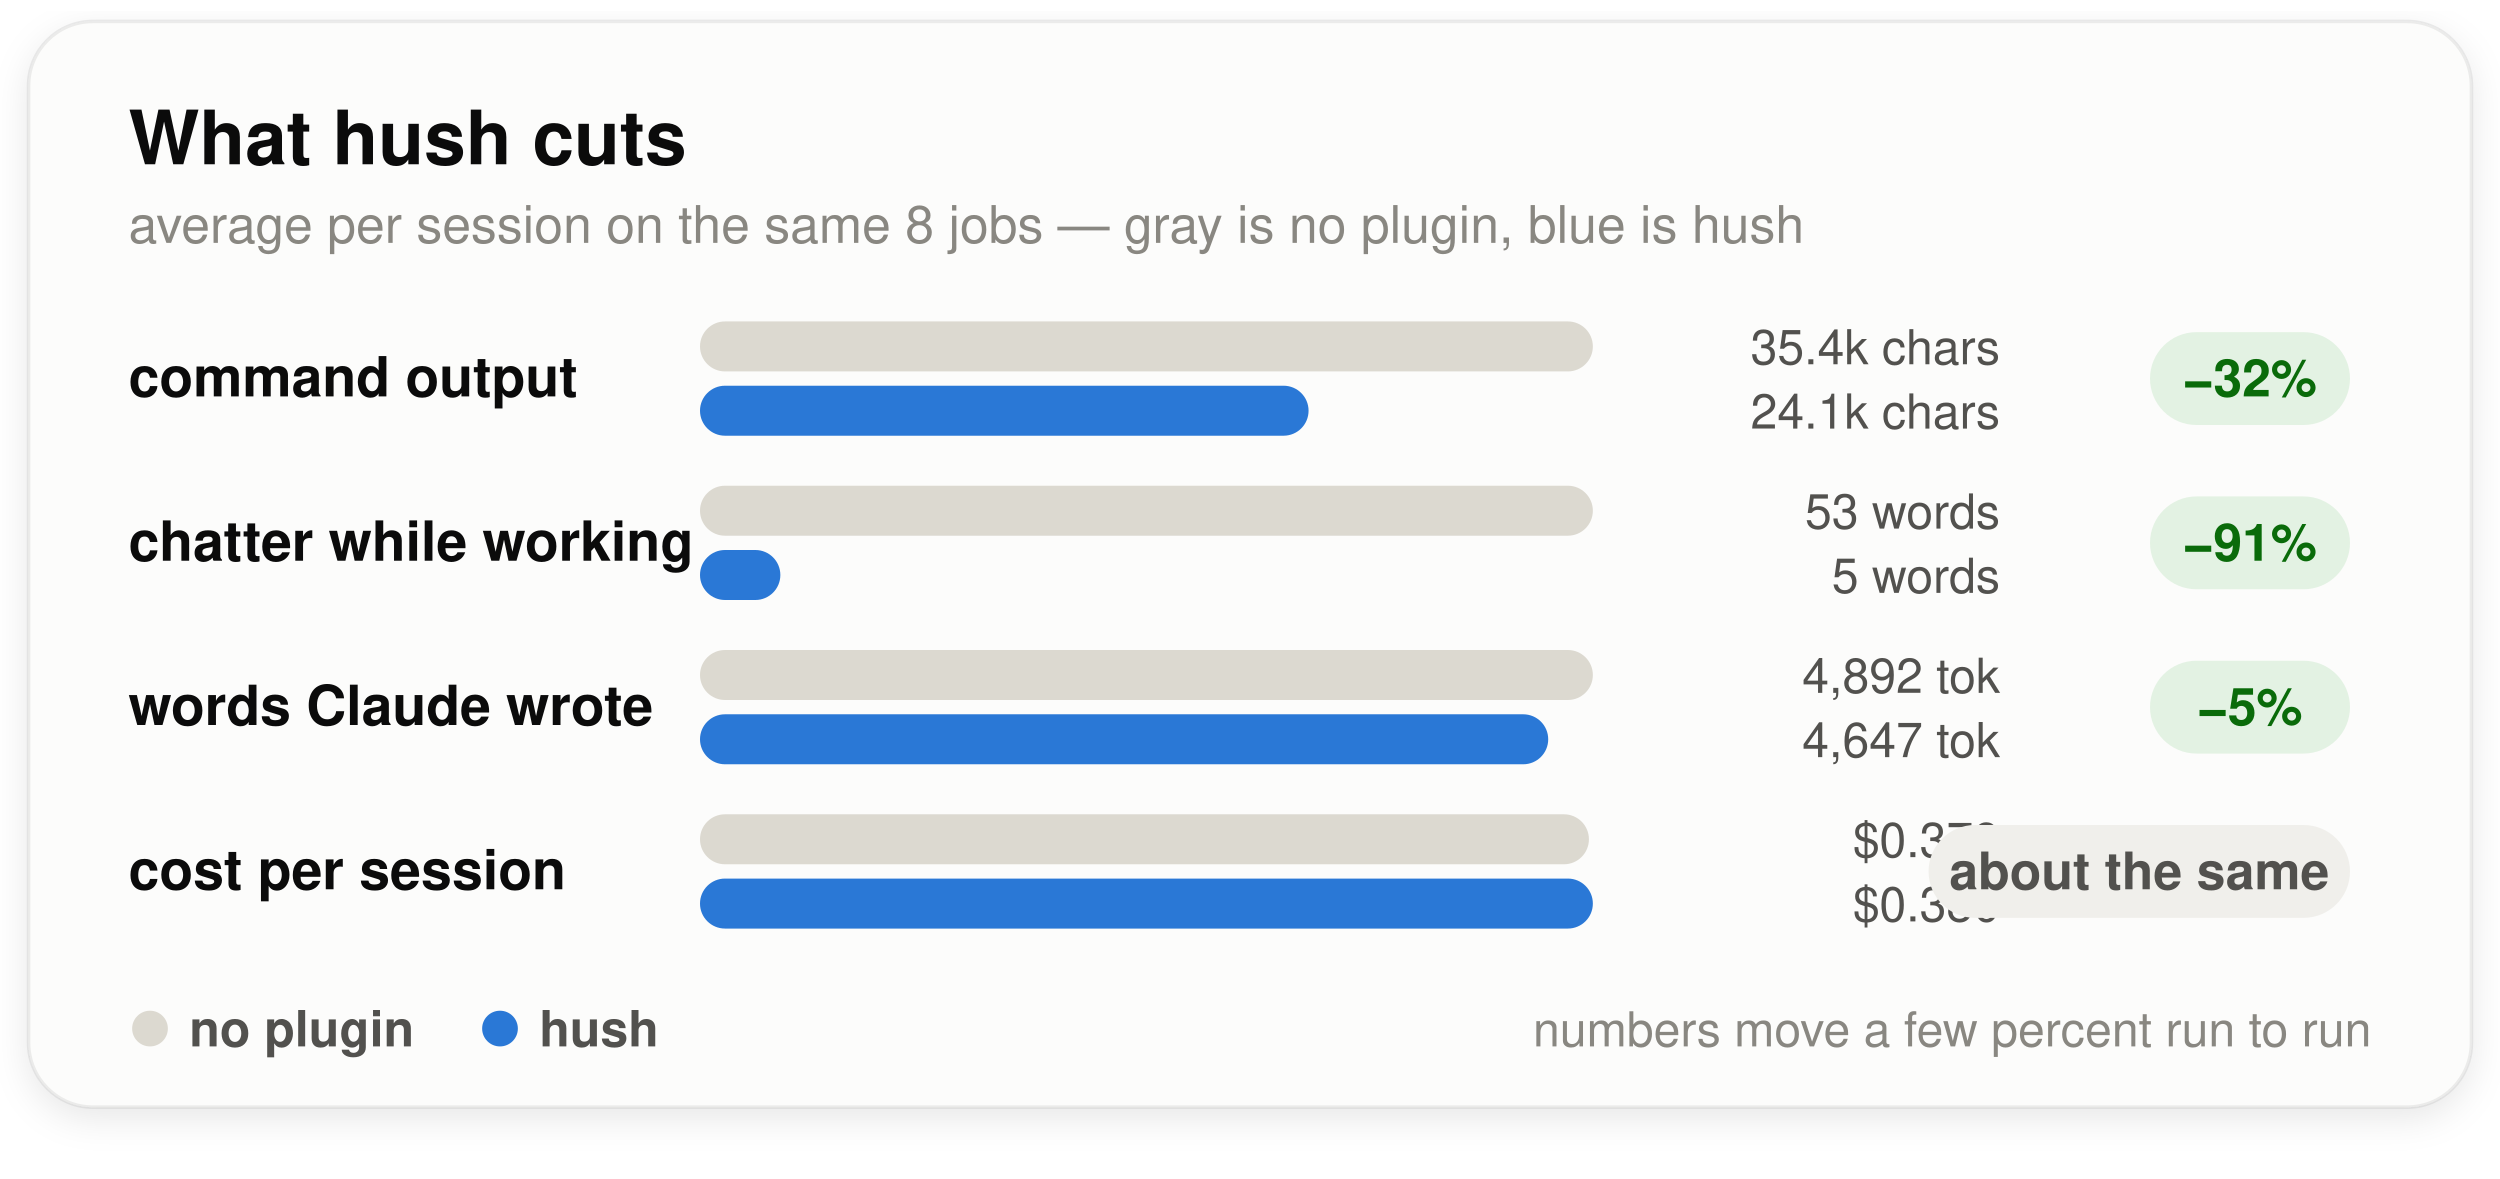
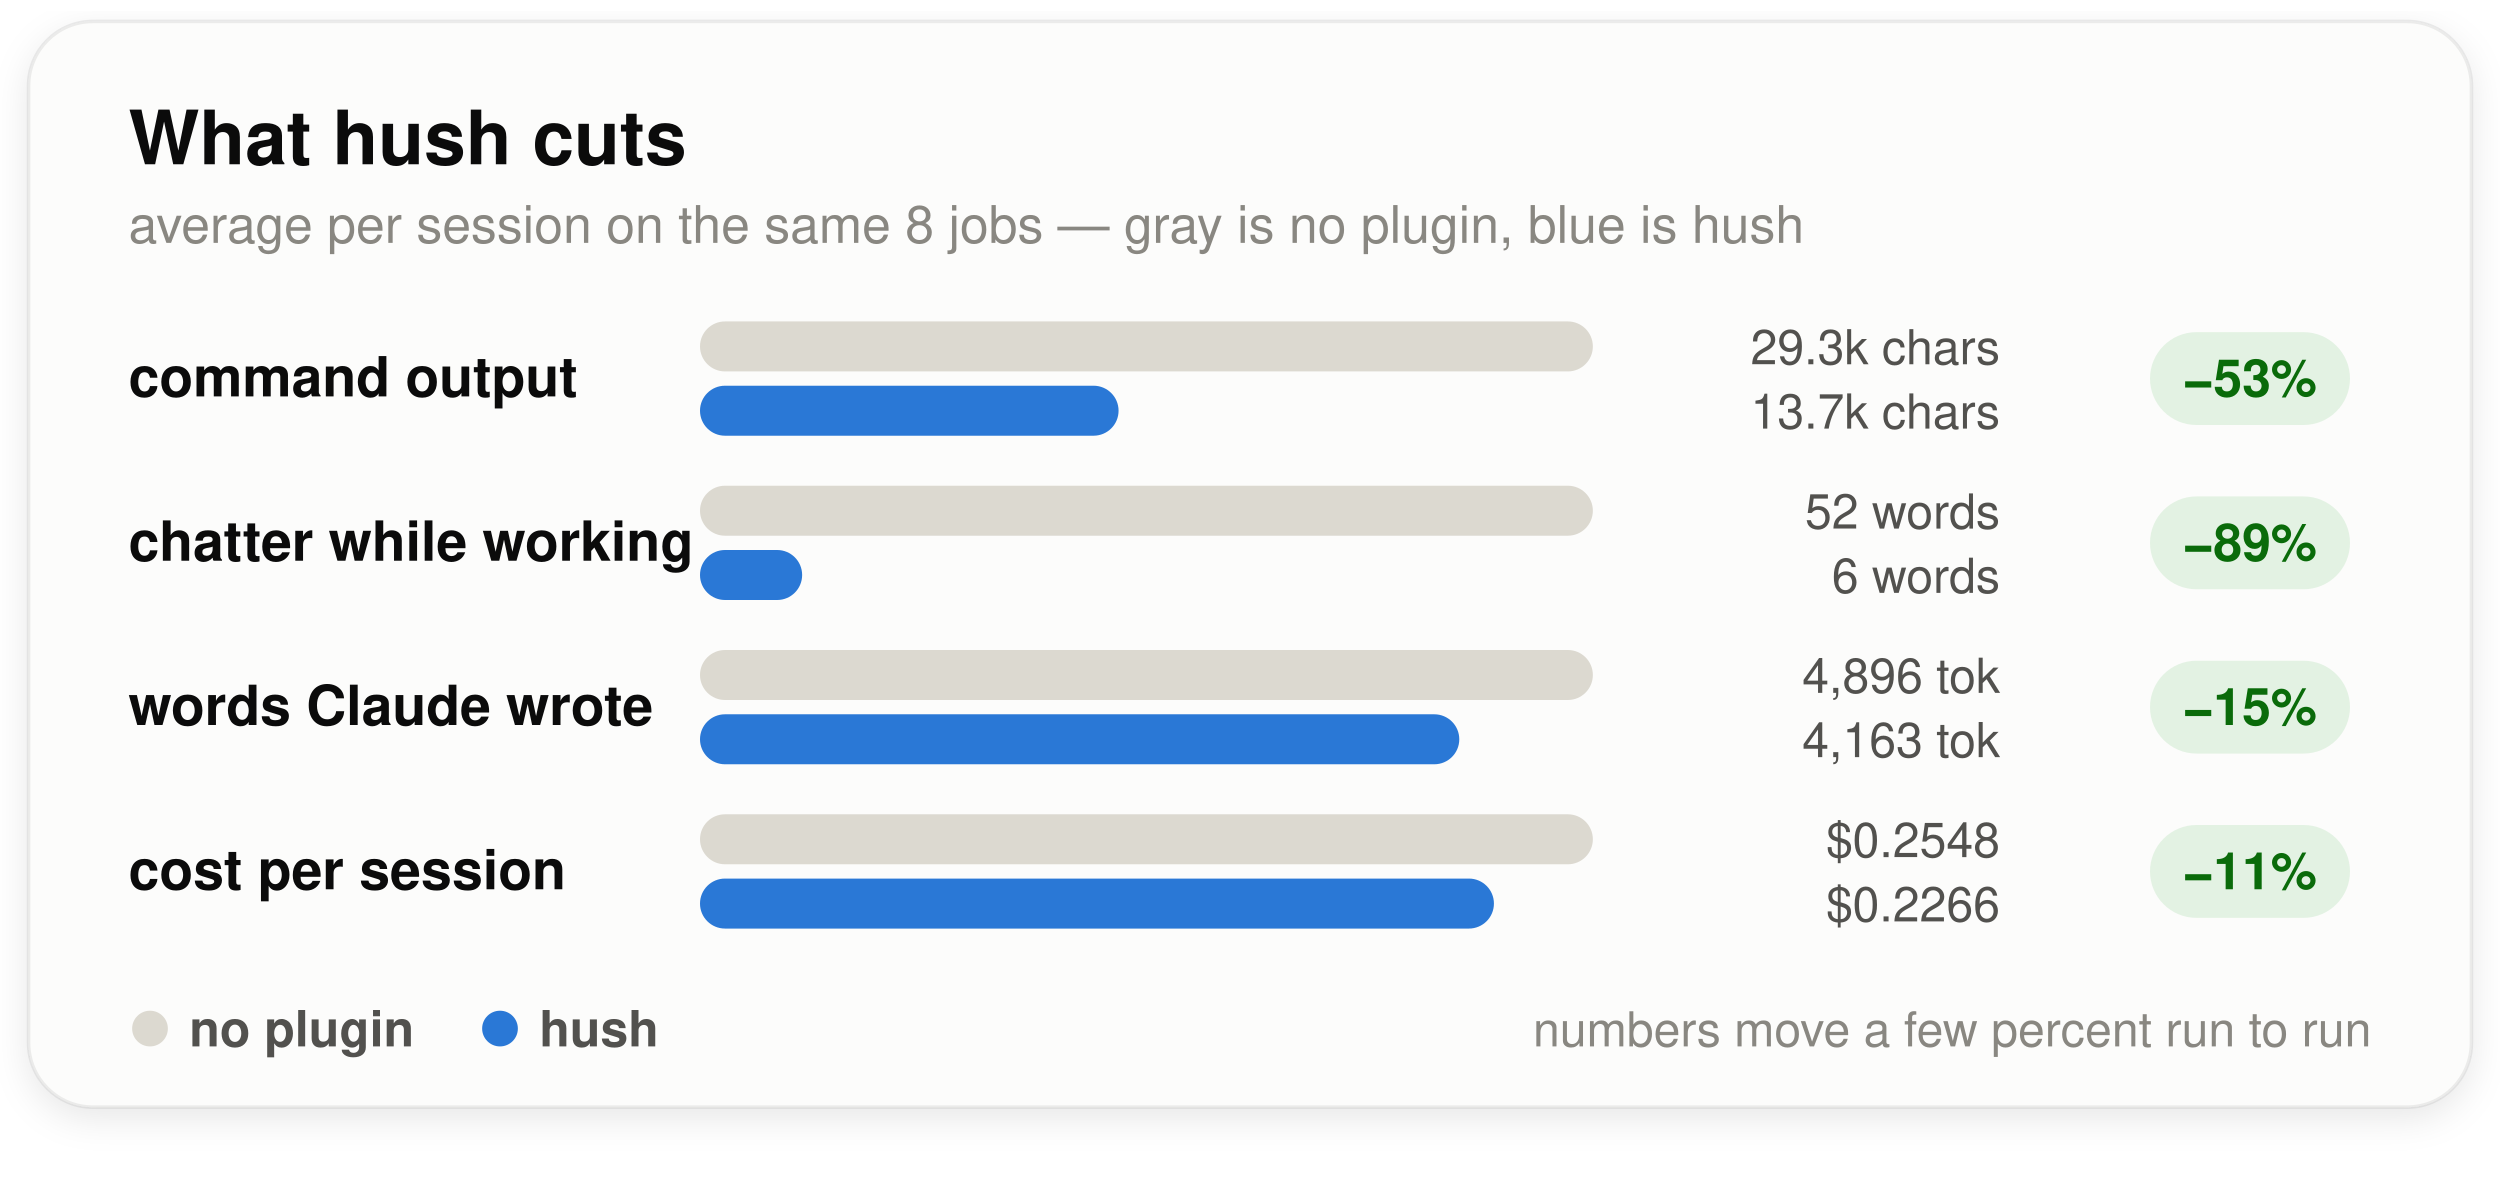
- <svg xmlns="http://www.w3.org/2000/svg" viewBox="0 0 700 330" font-family="-apple-system,BlinkMacSystemFont,'Segoe UI',Helvetica,Arial,sans-serif" role="img" aria-label="What hush cuts, averaged per session over the same 8 jobs on Sonnet. command output: no plugin 35.4k chars, hush 24.1k chars, minus 32%. chatter while working: no plugin 53 words, hush 5 words, minus 91%. words Claude wrote: no plugin 4,892 tok, hush 4,647 tok, minus 5%. cost per session: no plugin $0.379, hush $0.380, about the same.">
+ <svg xmlns="http://www.w3.org/2000/svg" viewBox="0 0 700 330" font-family="-apple-system,BlinkMacSystemFont,'Segoe UI',Helvetica,Arial,sans-serif" role="img" aria-label="What hush cuts, averaged per session over the same 8 jobs on Sonnet. command output: no plugin 29.3k chars, hush 13.7k chars, minus 53%. chatter while working: no plugin 52 words, hush 6 words, minus 89%. words Claude wrote: no plugin 4,896 tok, hush 4,163 tok, minus 15%. cost per session: no plugin $0.2548, hush $0.2266, minus 11%.">
  <style>.card{fill:#fcfcfb}.card{stroke:rgba(11,11,11,.07)}.ink{fill:#0b0b0b}.ink2{fill:#52514e}.mut{fill:#898781}.bp{fill:#dcd9d0}.cw{fill:#e3f2e3}.cwt{fill:#0a6b0a}.cf{fill:#f0efeb}.cft{fill:#52514e}.ac{fill:#2a78d6}@media(prefers-color-scheme:dark){.card{fill:#161b22}.card{stroke:#30363d}.ink{fill:#e6edf3}.ink2{fill:#b0b8c0}.mut{fill:#9198a1}.bp{fill:#3d3c37}.cw{fill:#17301f}.cwt{fill:#3fb950}.cf{fill:#2b2b29}.cft{fill:#9198a1}.ac{fill:#4c9be8}}</style>
  <filter id="s" x="-20%" y="-20%" width="140%" height="140%">
    <feDropShadow dx="0" dy="3" stdDeviation="5" flood-color="#0b0b0b" flood-opacity=".10" />
  </filter>
  <rect class="card" x="8" y="6" width="684" height="304" rx="18" filter="url(#s)" />
  <text class="ink" x="36" y="46" font-size="21" font-weight="800">What hush cuts</text>
  <text class="mut" x="36" y="68" font-size="14.5">average per session on the same 8 jobs — gray is no plugin, blue is hush</text>
  <text class="ink" x="36" y="111" font-size="15.5" font-weight="600">command output</text>
  <rect class="bp" x="196" y="90" width="250.0" height="14" rx="7" />
-   <text class="ink2" x="560" y="102" font-size="13.5" text-anchor="end">35.4k chars</text>
-   <rect class="ac" x="196" y="108" width="170.4" height="14" rx="7" />
-   <text class="ink2" x="560" y="120" font-size="13.5" text-anchor="end">24.1k chars</text>
+   <text class="ink2" x="560" y="102" font-size="13.5" text-anchor="end">29.3k chars</text>
+   <rect class="ac" x="196" y="108" width="117.2" height="14" rx="7" />
+   <text class="ink2" x="560" y="120" font-size="13.5" text-anchor="end">13.7k chars</text>
  <rect class="cw" x="602" y="93" width="56" height="26" rx="13" />
-   <text class="cwt" x="630" y="111" font-size="14.5" font-weight="800" text-anchor="middle">−32%</text>
+   <text class="cwt" x="630" y="111" font-size="14.5" font-weight="800" text-anchor="middle">−53%</text>
  <text class="ink" x="36" y="157" font-size="15.5" font-weight="600">chatter while working</text>
  <rect class="bp" x="196" y="136" width="250.0" height="14" rx="7" />
-   <text class="ink2" x="560" y="148" font-size="13.5" text-anchor="end">53 words</text>
-   <rect class="ac" x="196" y="154" width="22.5" height="14" rx="7" />
-   <text class="ink2" x="560" y="166" font-size="13.5" text-anchor="end">5 words</text>
+   <text class="ink2" x="560" y="148" font-size="13.5" text-anchor="end">52 words</text>
+   <rect class="ac" x="196" y="154" width="28.6" height="14" rx="7" />
+   <text class="ink2" x="560" y="166" font-size="13.5" text-anchor="end">6 words</text>
  <rect class="cw" x="602" y="139" width="56" height="26" rx="13" />
-   <text class="cwt" x="630" y="157" font-size="14.5" font-weight="800" text-anchor="middle">−91%</text>
+   <text class="cwt" x="630" y="157" font-size="14.5" font-weight="800" text-anchor="middle">−89%</text>
  <text class="ink" x="36" y="203" font-size="15.5" font-weight="600">words Claude wrote</text>
  <rect class="bp" x="196" y="182" width="250.0" height="14" rx="7" />
-   <text class="ink2" x="560" y="194" font-size="13.5" text-anchor="end">4,892 tok</text>
-   <rect class="ac" x="196" y="200" width="237.5" height="14" rx="7" />
-   <text class="ink2" x="560" y="212" font-size="13.5" text-anchor="end">4,647 tok</text>
+   <text class="ink2" x="560" y="194" font-size="13.5" text-anchor="end">4,896 tok</text>
+   <rect class="ac" x="196" y="200" width="212.6" height="14" rx="7" />
+   <text class="ink2" x="560" y="212" font-size="13.5" text-anchor="end">4,163 tok</text>
  <rect class="cw" x="602" y="185" width="56" height="26" rx="13" />
-   <text class="cwt" x="630" y="203" font-size="14.5" font-weight="800" text-anchor="middle">−5%</text>
+   <text class="cwt" x="630" y="203" font-size="14.5" font-weight="800" text-anchor="middle">−15%</text>
  <text class="ink" x="36" y="249" font-size="15.5" font-weight="600">cost per session</text>
-   <rect class="bp" x="196" y="228" width="248.9" height="14" rx="7" />
-   <text class="ink2" x="560" y="240" font-size="13.5" text-anchor="end">$0.379</text>
-   <rect class="ac" x="196" y="246" width="250.0" height="14" rx="7" />
-   <text class="ink2" x="560" y="258" font-size="13.5" text-anchor="end">$0.380</text>
-   <rect class="cf" x="540" y="231" width="118" height="26" rx="13" />
-   <text class="cft" x="599" y="249" font-size="14.5" font-weight="800" text-anchor="middle">about the same</text>
+   <rect class="bp" x="196" y="228" width="250.0" height="14" rx="7" />
+   <text class="ink2" x="560" y="240" font-size="13.5" text-anchor="end">$0.2548</text>
+   <rect class="ac" x="196" y="246" width="222.3" height="14" rx="7" />
+   <text class="ink2" x="560" y="258" font-size="13.5" text-anchor="end">$0.2266</text>
+   <rect class="cw" x="602" y="231" width="56" height="26" rx="13" />
+   <text class="cwt" x="630" y="249" font-size="14.5" font-weight="800" text-anchor="middle">−11%</text>
  <circle class="bp" cx="42" cy="288" r="5" />
  <text class="ink2" x="53" y="293" font-size="14" font-weight="600">no plugin</text>
  <circle class="ac" cx="140" cy="288" r="5" />
  <text class="ink2" x="151" y="293" font-size="14" font-weight="600">hush</text>
  <text class="mut" x="664" y="293" font-size="13.5" text-anchor="end">numbers move a few percent run to run</text>
</svg>
